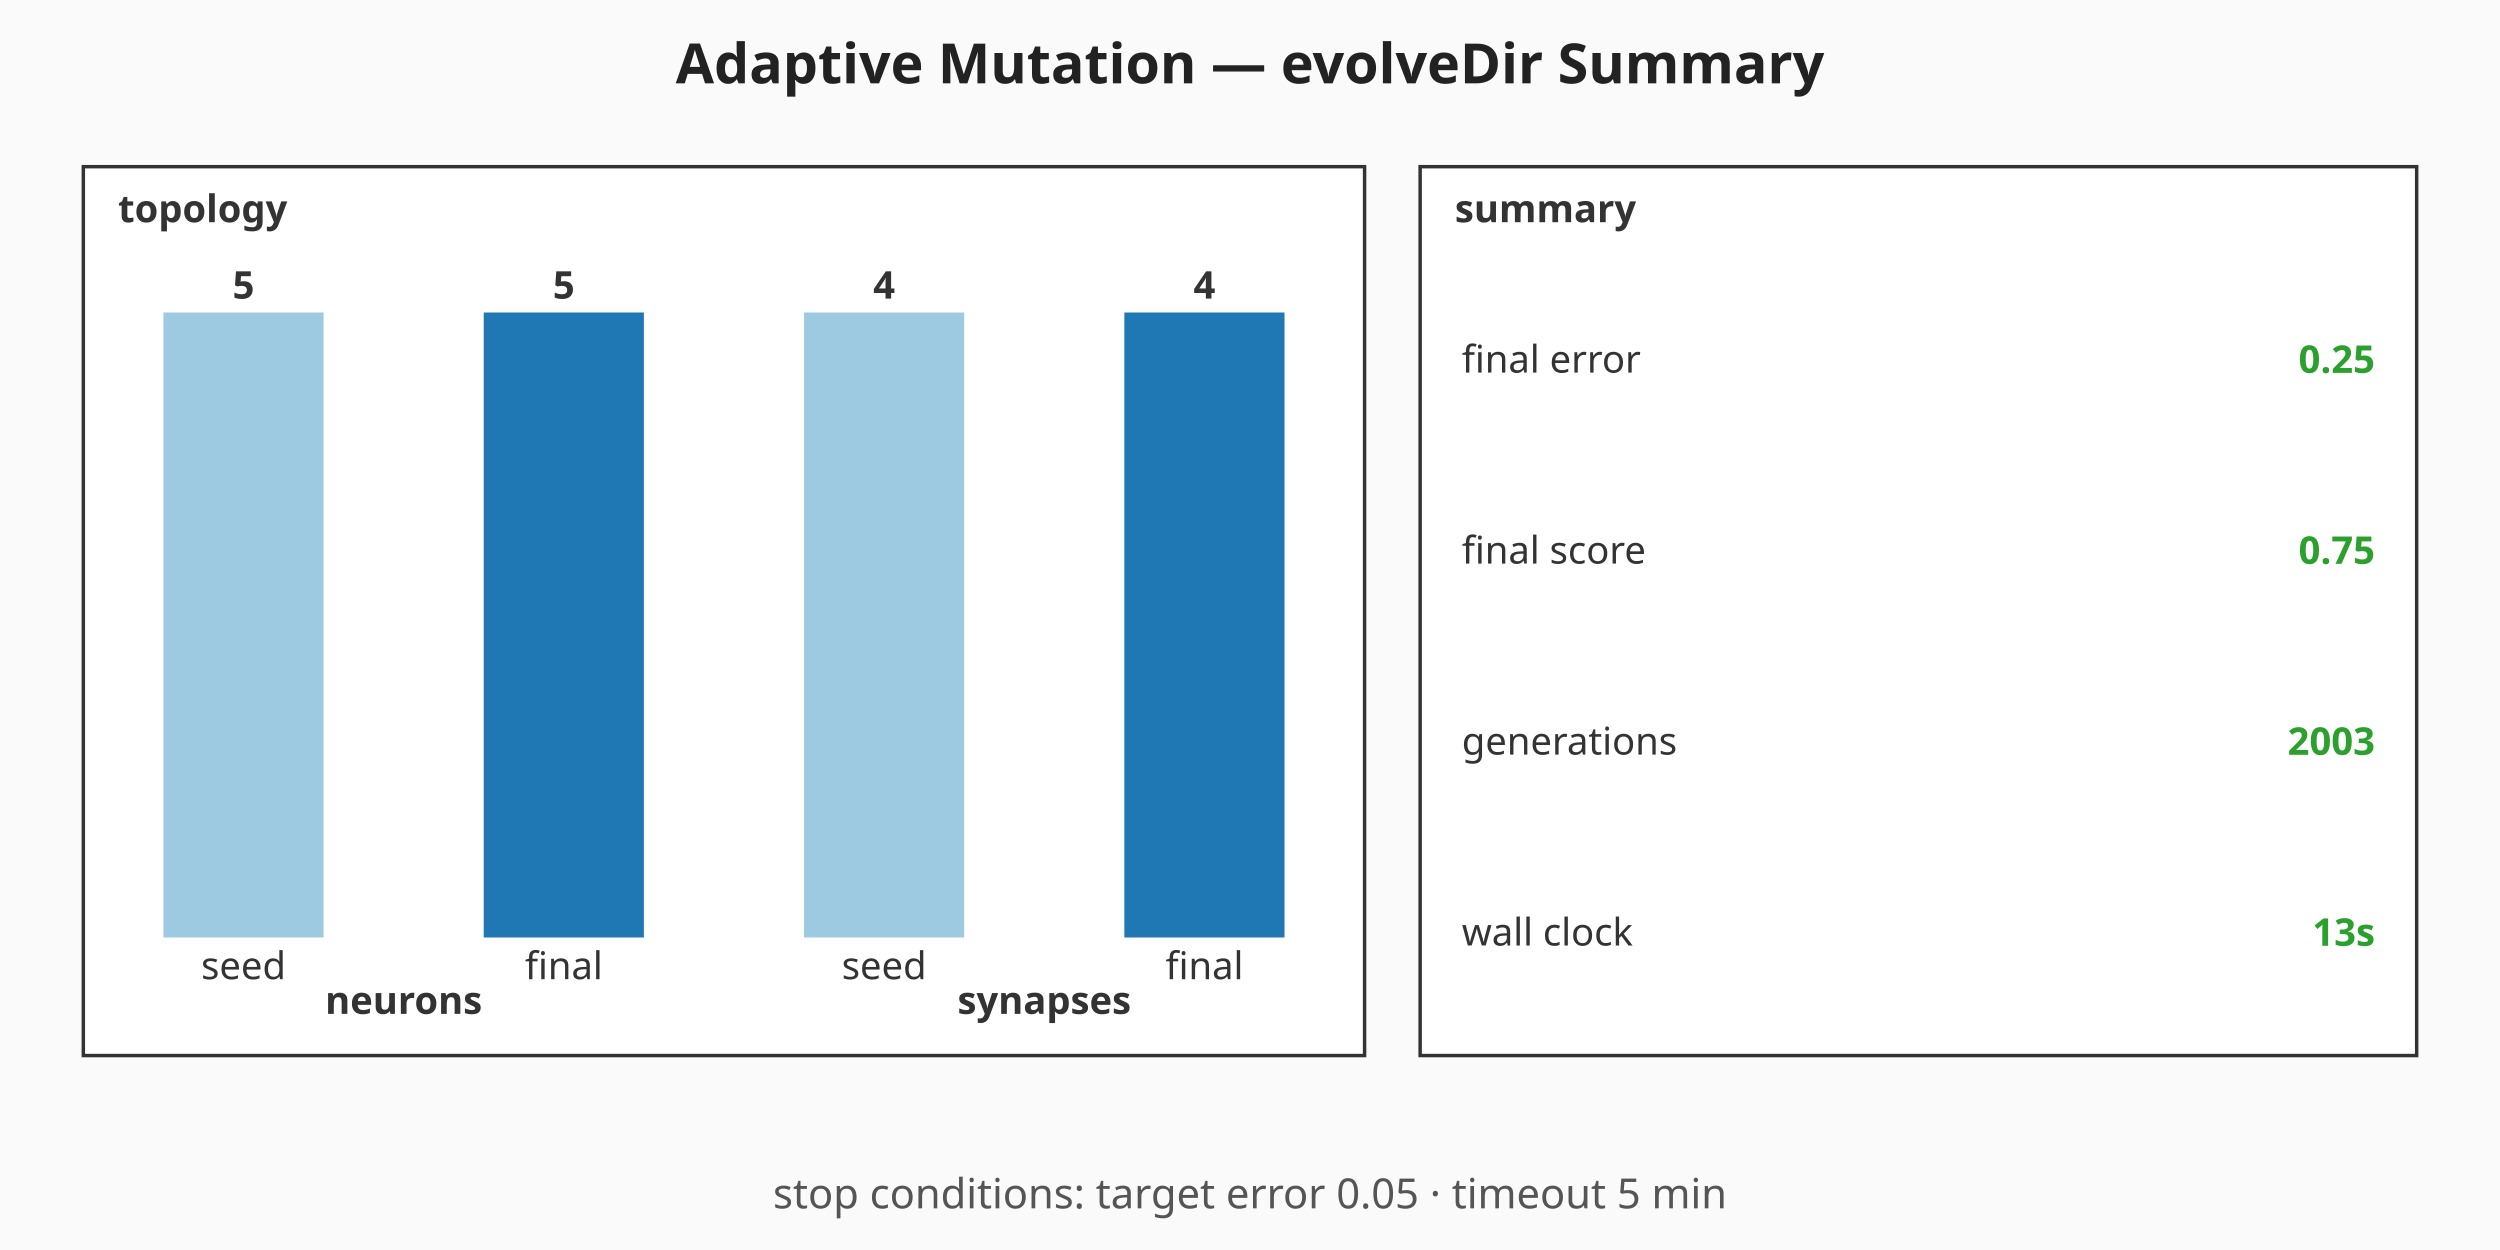
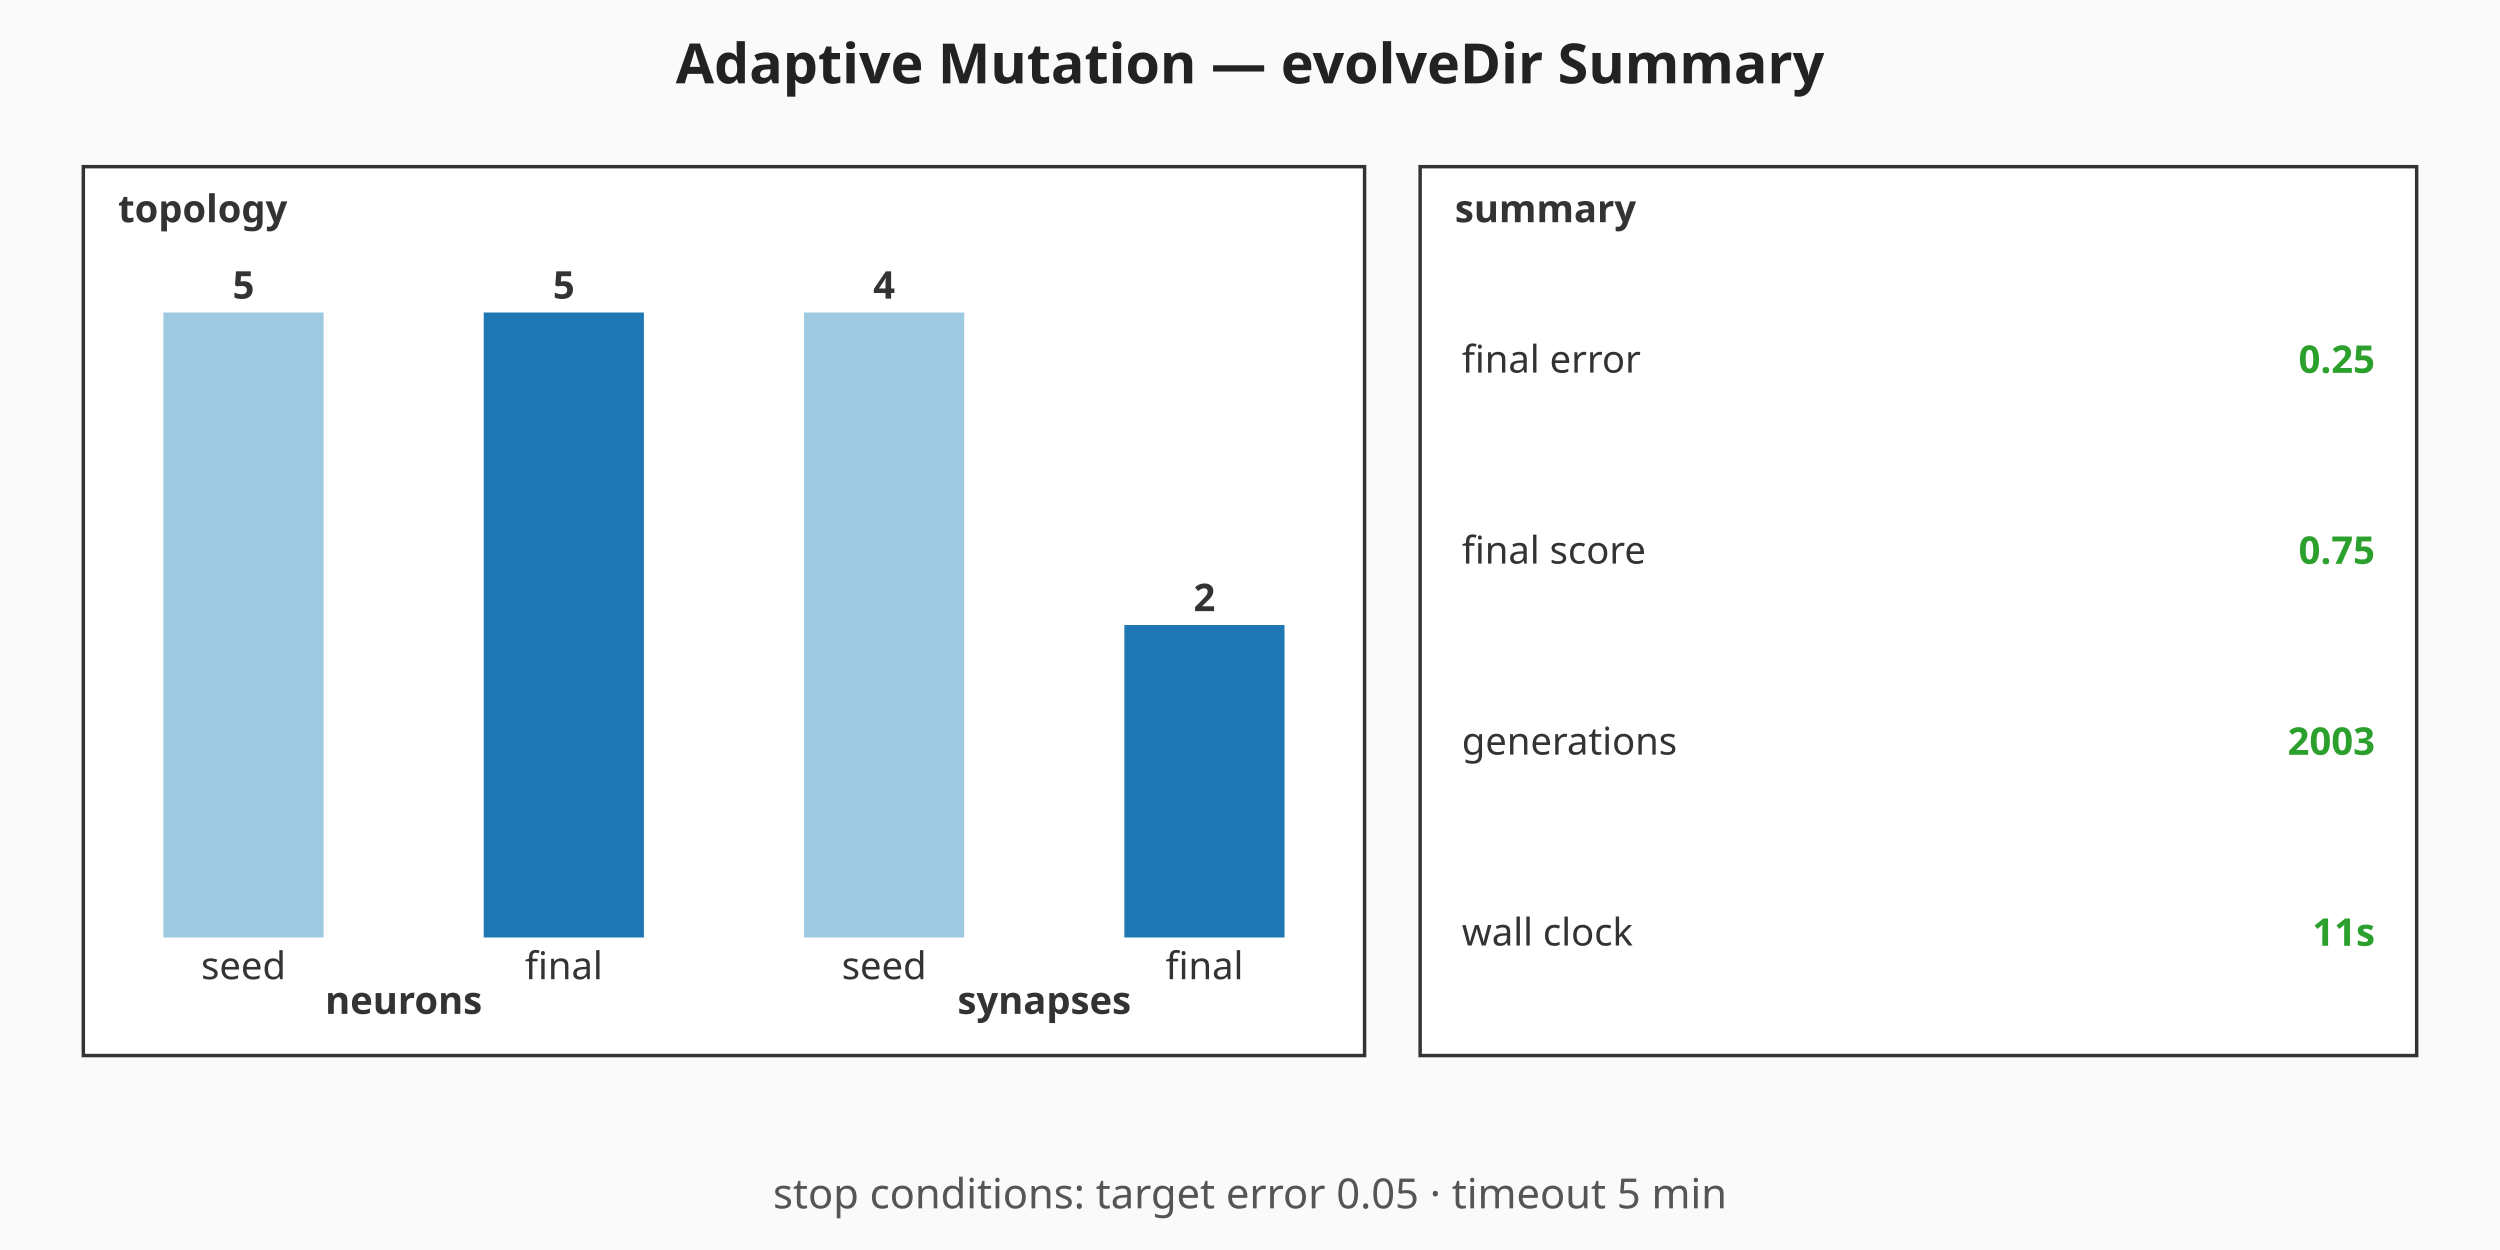
<svg xmlns="http://www.w3.org/2000/svg" viewBox="0 0 720 360" width="720" height="360" role="img" aria-label="Adaptive Mutation — evolveDir Summary summary chart">
  <rect width="720" height="360" fill="#fafafa" />
  <text x="360" y="24" text-anchor="middle" font-family="sans-serif" font-size="16" font-weight="bold" fill="#222">Adaptive Mutation — evolveDir Summary</text>
  <g class="topology" font-family="sans-serif" font-size="11" fill="#333">
    <rect x="24" y="48" width="369" height="256" fill="#ffffff" stroke="#333" stroke-width="1" />
    <text x="34" y="64" font-weight="bold">topology</text>
    <rect class="topo-bar topo-bar-seed-neurons" x="47.06" y="90" width="46.13" height="180" fill="#9ecae1" />
    <text x="70.13" y="86" text-anchor="middle" font-weight="bold">5</text>
    <text x="70.13" y="282" text-anchor="middle">seed</text>
    <rect class="topo-bar topo-bar-final-neurons" x="139.31" y="90" width="46.13" height="180" fill="#1f77b4" />
    <text x="162.38" y="86" text-anchor="middle" font-weight="bold">5</text>
    <text x="162.38" y="282" text-anchor="middle">final</text>
    <text x="116.25" y="292" text-anchor="middle" font-weight="bold">neurons</text>
    <rect class="topo-bar topo-bar-seed-synapses" x="231.56" y="90" width="46.13" height="180" fill="#9ecae1" />
    <text x="254.63" y="86" text-anchor="middle" font-weight="bold">4</text>
    <text x="254.63" y="282" text-anchor="middle">seed</text>
-     <rect class="topo-bar topo-bar-final-synapses" x="323.81" y="90" width="46.13" height="180" fill="#1f77b4" />
-     <text x="346.88" y="86" text-anchor="middle" font-weight="bold">4</text>
+     <rect class="topo-bar topo-bar-final-synapses" x="323.81" y="180" width="46.13" height="90" fill="#1f77b4" />
+     <text x="346.88" y="176" text-anchor="middle" font-weight="bold">2</text>
    <text x="346.88" y="282" text-anchor="middle">final</text>
    <text x="300.75" y="292" text-anchor="middle" font-weight="bold">synapses</text>
  </g>
  <g class="callouts" font-family="sans-serif" font-size="11" fill="#333">
    <rect x="409" y="48" width="287" height="256" fill="#ffffff" stroke="#333" stroke-width="1" />
    <text x="419" y="64" font-weight="bold">summary</text>
    <text class="callout-label" x="421" y="103.5" dominant-baseline="middle">final error</text>
    <text class="callout-value" x="684" y="103.5" text-anchor="end" dominant-baseline="middle" font-weight="bold" fill="#2ca02c">0.25</text>
    <text class="callout-label" x="421" y="158.5" dominant-baseline="middle">final score</text>
    <text class="callout-value" x="684" y="158.5" text-anchor="end" dominant-baseline="middle" font-weight="bold" fill="#2ca02c">0.75</text>
    <text class="callout-label" x="421" y="213.5" dominant-baseline="middle">generations</text>
    <text class="callout-value" x="684" y="213.5" text-anchor="end" dominant-baseline="middle" font-weight="bold" fill="#2ca02c">2003</text>
    <text class="callout-label" x="421" y="268.5" dominant-baseline="middle">wall clock</text>
-     <text class="callout-value" x="684" y="268.5" text-anchor="end" dominant-baseline="middle" font-weight="bold" fill="#2ca02c">13s</text>
+     <text class="callout-value" x="684" y="268.5" text-anchor="end" dominant-baseline="middle" font-weight="bold" fill="#2ca02c">11s</text>
  </g>
  <g class="caption" font-family="sans-serif" font-size="12" fill="#555">
    <text x="360" y="348" text-anchor="middle">stop conditions: target error 0.05 · timeout 5 min</text>
  </g>
</svg>
